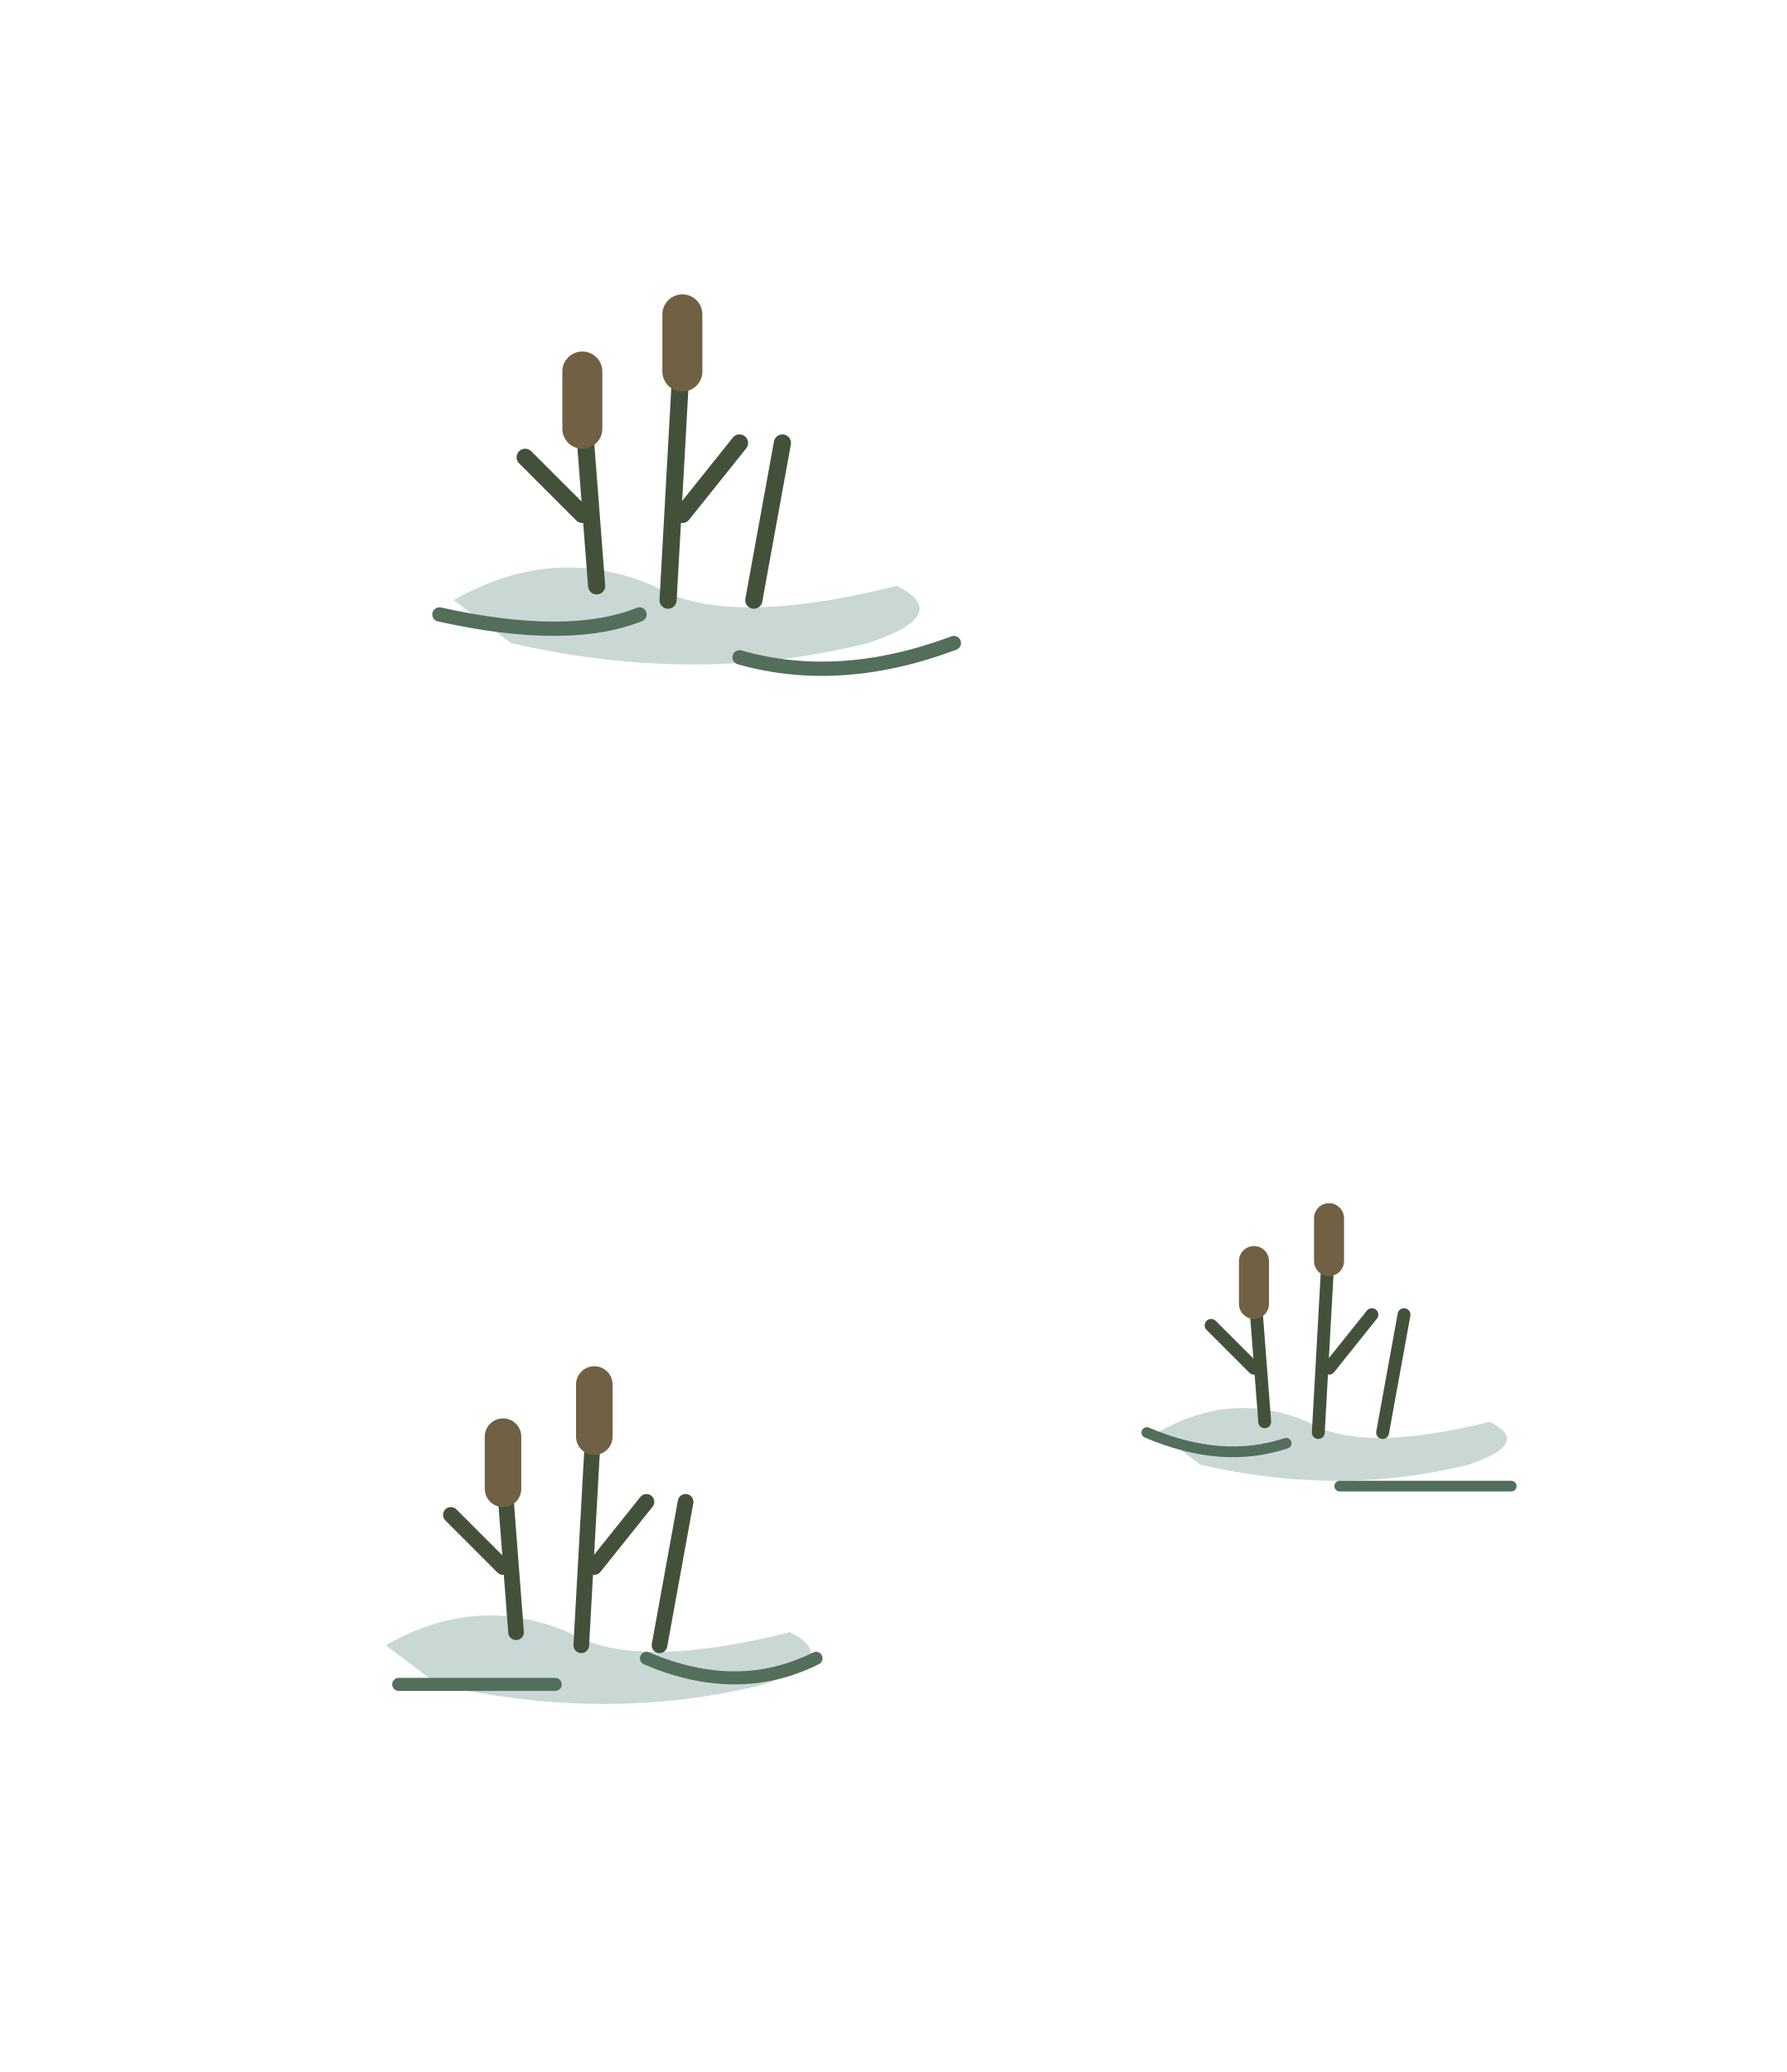
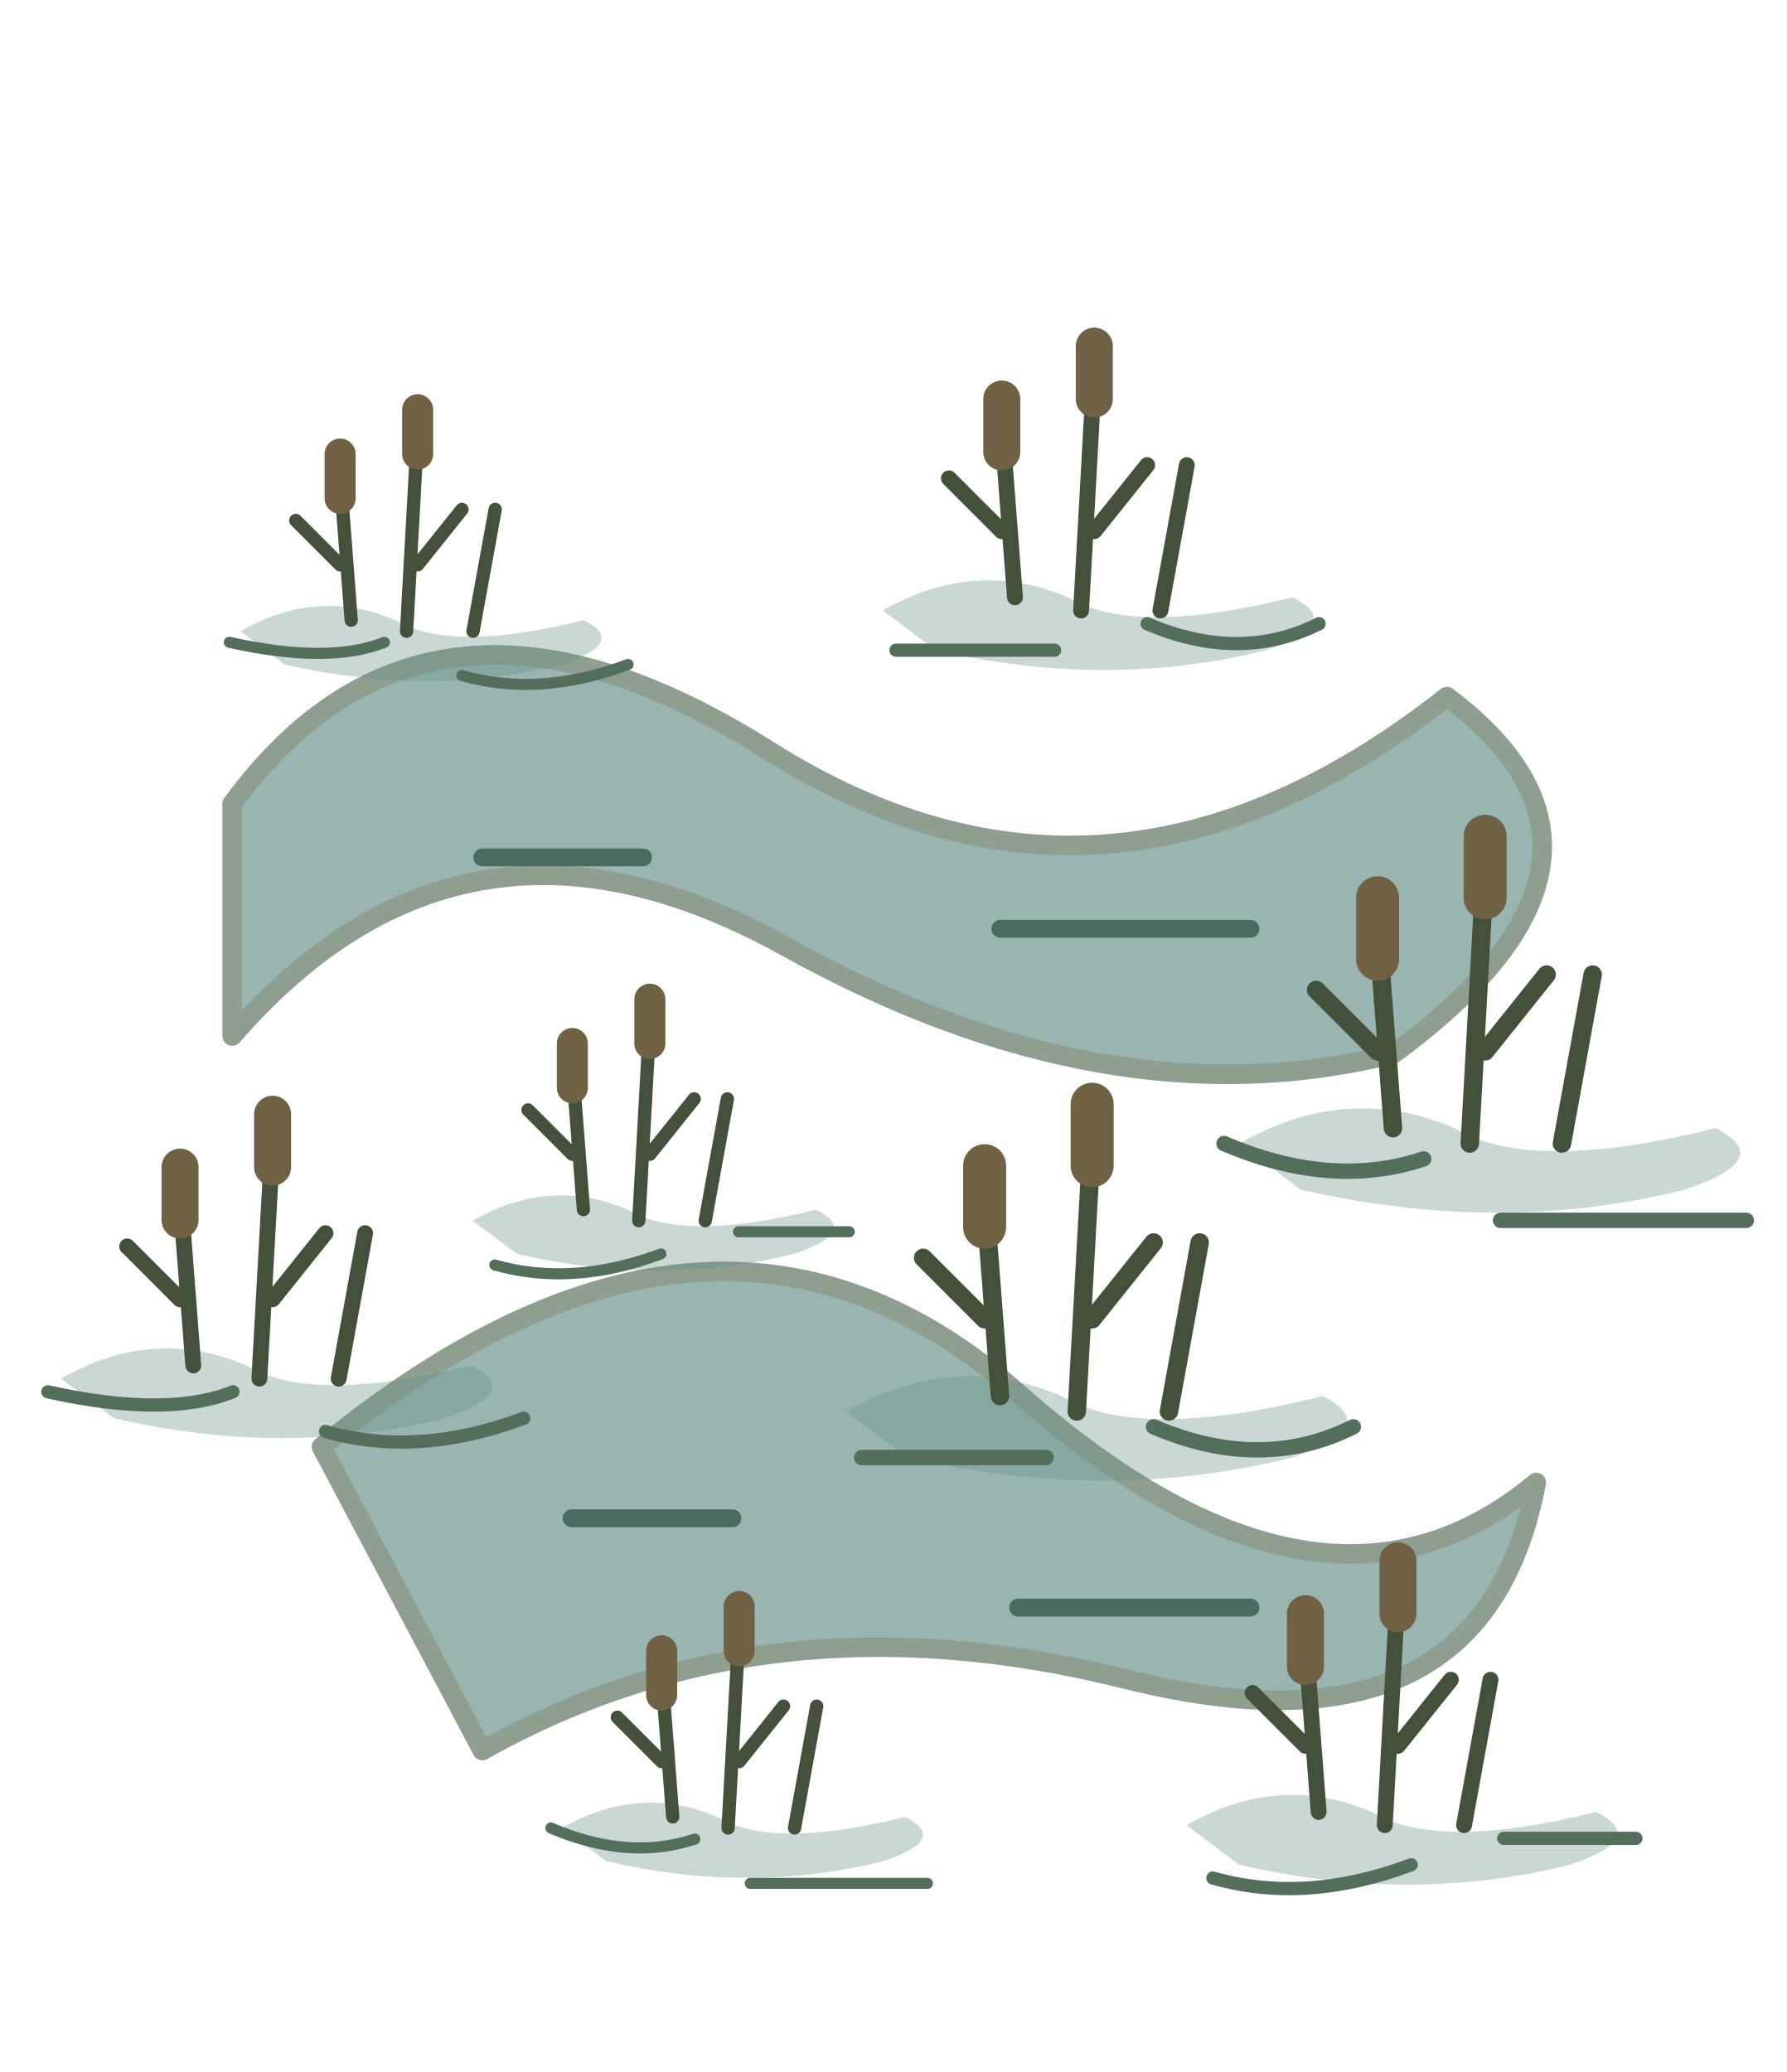
<svg xmlns="http://www.w3.org/2000/svg" viewBox="0 0 100 116">
-   <g transform="translate(39 28) scale(0.8)">
+   <path d="M13 45Q24 30 43 42T81 39Q93 48 78 59Q62 63 44 53T13 58Z" fill="#638E87" stroke="#526C55" stroke-width="1.1" opacity="0.65" stroke-linecap="round" stroke-linejoin="round" />
+   <path d="M18 81Q40 63 57 78T86 83Q83 99 63 94T27 98Z" fill="#638E87" stroke="#526C55" stroke-width="1.1" opacity="0.65" stroke-linecap="round" stroke-linejoin="round" />
+   <g transform="translate(24 31) scale(0.62)">
    <path d="M-17 7Q-10 3 -3 6Q2 9 14 6Q18 8 12 10Q0 13 -13 10Z" fill="#638E87" stroke="none" stroke-width="0" opacity="0.35" stroke-linecap="round" stroke-linejoin="round" />
    <path d="M-18 8Q-9 10 -4 8M3 11Q10 13 18 10" fill="none" stroke="#536E5B" stroke-width="1" opacity="1" stroke-linecap="round" stroke-linejoin="round" />
    <path d="M-7 6L-8 -7M-2 7L-1 -11M4 7L6 -4M-8 1L-12 -3M-1 1L3 -4" fill="none" stroke="#43513A" stroke-width="1.2" opacity="1" stroke-linecap="round" stroke-linejoin="round" />
    <path d="M-8 -9L-8 -5M-1 -13L-1 -9" fill="none" stroke="#706044" stroke-width="2.8" opacity="1" stroke-linecap="round" stroke-linejoin="round" />
  </g>
-   <g transform="translate(75 76) scale(0.6)">
+   <g transform="translate(62 29) scale(0.74)">
+     <path d="M-17 7Q-10 3 -3 6Q2 9 14 6Q18 8 12 10Q0 13 -13 10Z" fill="#638E87" stroke="none" stroke-width="0" opacity="0.35" stroke-linecap="round" stroke-linejoin="round" />
+     <path d="M-16 10L-4 10M3 8Q10 11 16 8" fill="none" stroke="#536E5B" stroke-width="1" opacity="1" stroke-linecap="round" stroke-linejoin="round" />
+     <path d="M-7 6L-8 -7M-2 7L-1 -11M4 7L6 -4M-8 1L-12 -3M-1 1L3 -4" fill="none" stroke="#43513A" stroke-width="1.2" opacity="1" stroke-linecap="round" stroke-linejoin="round" />
+     <path d="M-8 -9L-8 -5M-1 -13L-1 -9" fill="none" stroke="#706044" stroke-width="2.8" opacity="1" stroke-linecap="round" stroke-linejoin="round" />
+   </g>
+   <g transform="translate(84 58) scale(0.86)">
    <path d="M-17 7Q-10 3 -3 6Q2 9 14 6Q18 8 12 10Q0 13 -13 10Z" fill="#638E87" stroke="none" stroke-width="0" opacity="0.35" stroke-linecap="round" stroke-linejoin="round" />
    <path d="M-18 7Q-11 10 -5 8M0 12L16 12" fill="none" stroke="#536E5B" stroke-width="1" opacity="1" stroke-linecap="round" stroke-linejoin="round" />
    <path d="M-7 6L-8 -7M-2 7L-1 -11M4 7L6 -4M-8 1L-12 -3M-1 1L3 -4" fill="none" stroke="#43513A" stroke-width="1.2" opacity="1" stroke-linecap="round" stroke-linejoin="round" />
    <path d="M-8 -9L-8 -5M-1 -13L-1 -9" fill="none" stroke="#706044" stroke-width="2.8" opacity="1" stroke-linecap="round" stroke-linejoin="round" />
  </g>
-   <g transform="translate(34 87) scale(0.73)">
+   <g transform="translate(37 64) scale(0.62)">
+     <path d="M-17 7Q-10 3 -3 6Q2 9 14 6Q18 8 12 10Q0 13 -13 10Z" fill="#638E87" stroke="none" stroke-width="0" opacity="0.35" stroke-linecap="round" stroke-linejoin="round" />
+     <path d="M-15 11Q-8 13 0 10M7 8L17 8" fill="none" stroke="#536E5B" stroke-width="1" opacity="1" stroke-linecap="round" stroke-linejoin="round" />
+     <path d="M-7 6L-8 -7M-2 7L-1 -11M4 7L6 -4M-8 1L-12 -3M-1 1L3 -4" fill="none" stroke="#43513A" stroke-width="1.2" opacity="1" stroke-linecap="round" stroke-linejoin="round" />
+     <path d="M-8 -9L-8 -5M-1 -13L-1 -9" fill="none" stroke="#706044" stroke-width="2.8" opacity="1" stroke-linecap="round" stroke-linejoin="round" />
+   </g>
+   <g transform="translate(16 72) scale(0.74)">
+     <path d="M-17 7Q-10 3 -3 6Q2 9 14 6Q18 8 12 10Q0 13 -13 10Z" fill="#638E87" stroke="none" stroke-width="0" opacity="0.35" stroke-linecap="round" stroke-linejoin="round" />
+     <path d="M-18 8Q-9 10 -4 8M3 11Q10 13 18 10" fill="none" stroke="#536E5B" stroke-width="1" opacity="1" stroke-linecap="round" stroke-linejoin="round" />
+     <path d="M-7 6L-8 -7M-2 7L-1 -11M4 7L6 -4M-8 1L-12 -3M-1 1L3 -4" fill="none" stroke="#43513A" stroke-width="1.2" opacity="1" stroke-linecap="round" stroke-linejoin="round" />
+     <path d="M-8 -9L-8 -5M-1 -13L-1 -9" fill="none" stroke="#706044" stroke-width="2.8" opacity="1" stroke-linecap="round" stroke-linejoin="round" />
+   </g>
+   <g transform="translate(62 73) scale(0.86)">
    <path d="M-17 7Q-10 3 -3 6Q2 9 14 6Q18 8 12 10Q0 13 -13 10Z" fill="#638E87" stroke="none" stroke-width="0" opacity="0.35" stroke-linecap="round" stroke-linejoin="round" />
    <path d="M-16 10L-4 10M3 8Q10 11 16 8" fill="none" stroke="#536E5B" stroke-width="1" opacity="1" stroke-linecap="round" stroke-linejoin="round" />
    <path d="M-7 6L-8 -7M-2 7L-1 -11M4 7L6 -4M-8 1L-12 -3M-1 1L3 -4" fill="none" stroke="#43513A" stroke-width="1.2" opacity="1" stroke-linecap="round" stroke-linejoin="round" />
    <path d="M-8 -9L-8 -5M-1 -13L-1 -9" fill="none" stroke="#706044" stroke-width="2.8" opacity="1" stroke-linecap="round" stroke-linejoin="round" />
  </g>
+   <g transform="translate(42 98) scale(0.62)">
+     <path d="M-17 7Q-10 3 -3 6Q2 9 14 6Q18 8 12 10Q0 13 -13 10Z" fill="#638E87" stroke="none" stroke-width="0" opacity="0.35" stroke-linecap="round" stroke-linejoin="round" />
+     <path d="M-18 7Q-11 10 -5 8M0 12L16 12" fill="none" stroke="#536E5B" stroke-width="1" opacity="1" stroke-linecap="round" stroke-linejoin="round" />
+     <path d="M-7 6L-8 -7M-2 7L-1 -11M4 7L6 -4M-8 1L-12 -3M-1 1L3 -4" fill="none" stroke="#43513A" stroke-width="1.2" opacity="1" stroke-linecap="round" stroke-linejoin="round" />
+     <path d="M-8 -9L-8 -5M-1 -13L-1 -9" fill="none" stroke="#706044" stroke-width="2.8" opacity="1" stroke-linecap="round" stroke-linejoin="round" />
+   </g>
+   <g transform="translate(79 97) scale(0.74)">
+     <path d="M-17 7Q-10 3 -3 6Q2 9 14 6Q18 8 12 10Q0 13 -13 10Z" fill="#638E87" stroke="none" stroke-width="0" opacity="0.35" stroke-linecap="round" stroke-linejoin="round" />
+     <path d="M-15 11Q-8 13 0 10M7 8L17 8" fill="none" stroke="#536E5B" stroke-width="1" opacity="1" stroke-linecap="round" stroke-linejoin="round" />
+     <path d="M-7 6L-8 -7M-2 7L-1 -11M4 7L6 -4M-8 1L-12 -3M-1 1L3 -4" fill="none" stroke="#43513A" stroke-width="1.2" opacity="1" stroke-linecap="round" stroke-linejoin="round" />
+     <path d="M-8 -9L-8 -5M-1 -13L-1 -9" fill="none" stroke="#706044" stroke-width="2.8" opacity="1" stroke-linecap="round" stroke-linejoin="round" />
+   </g>
+   <path d="M27 48L36 48M56 52L70 52M32 85L41 85M57 90L70 90" fill="none" stroke="#496B60" stroke-width="1" opacity="1" stroke-linecap="round" stroke-linejoin="round" />
</svg>
